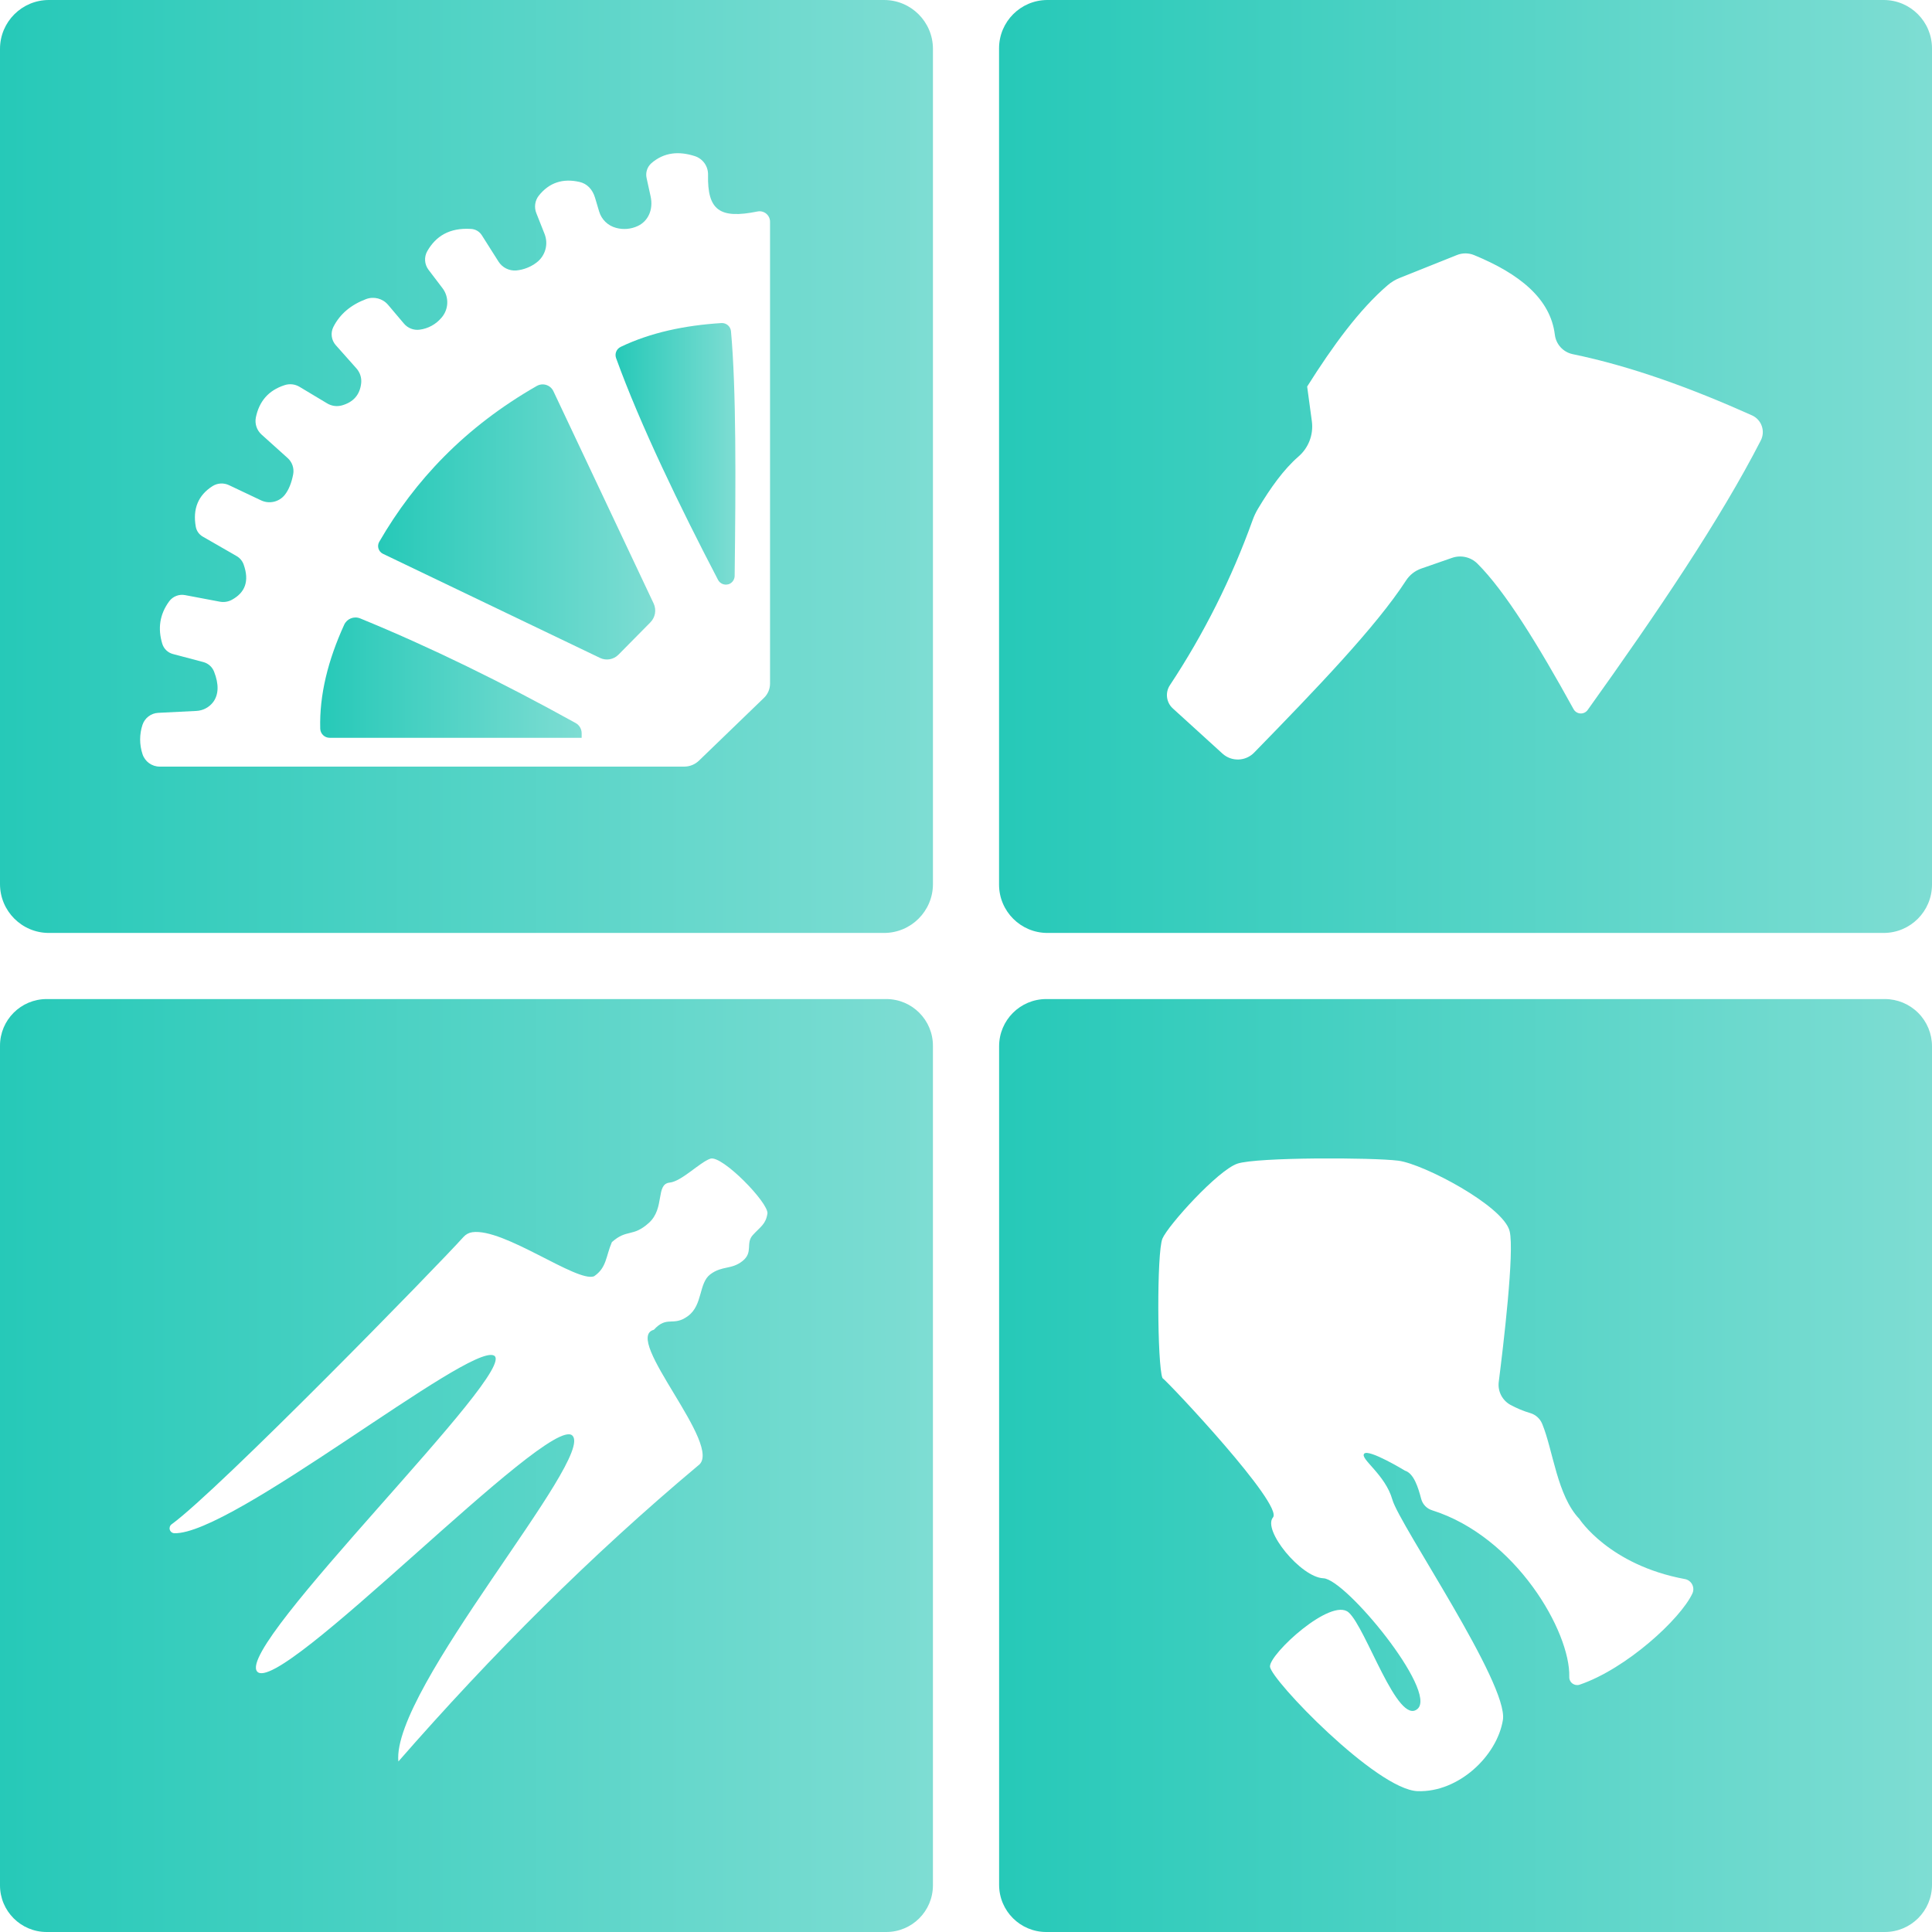
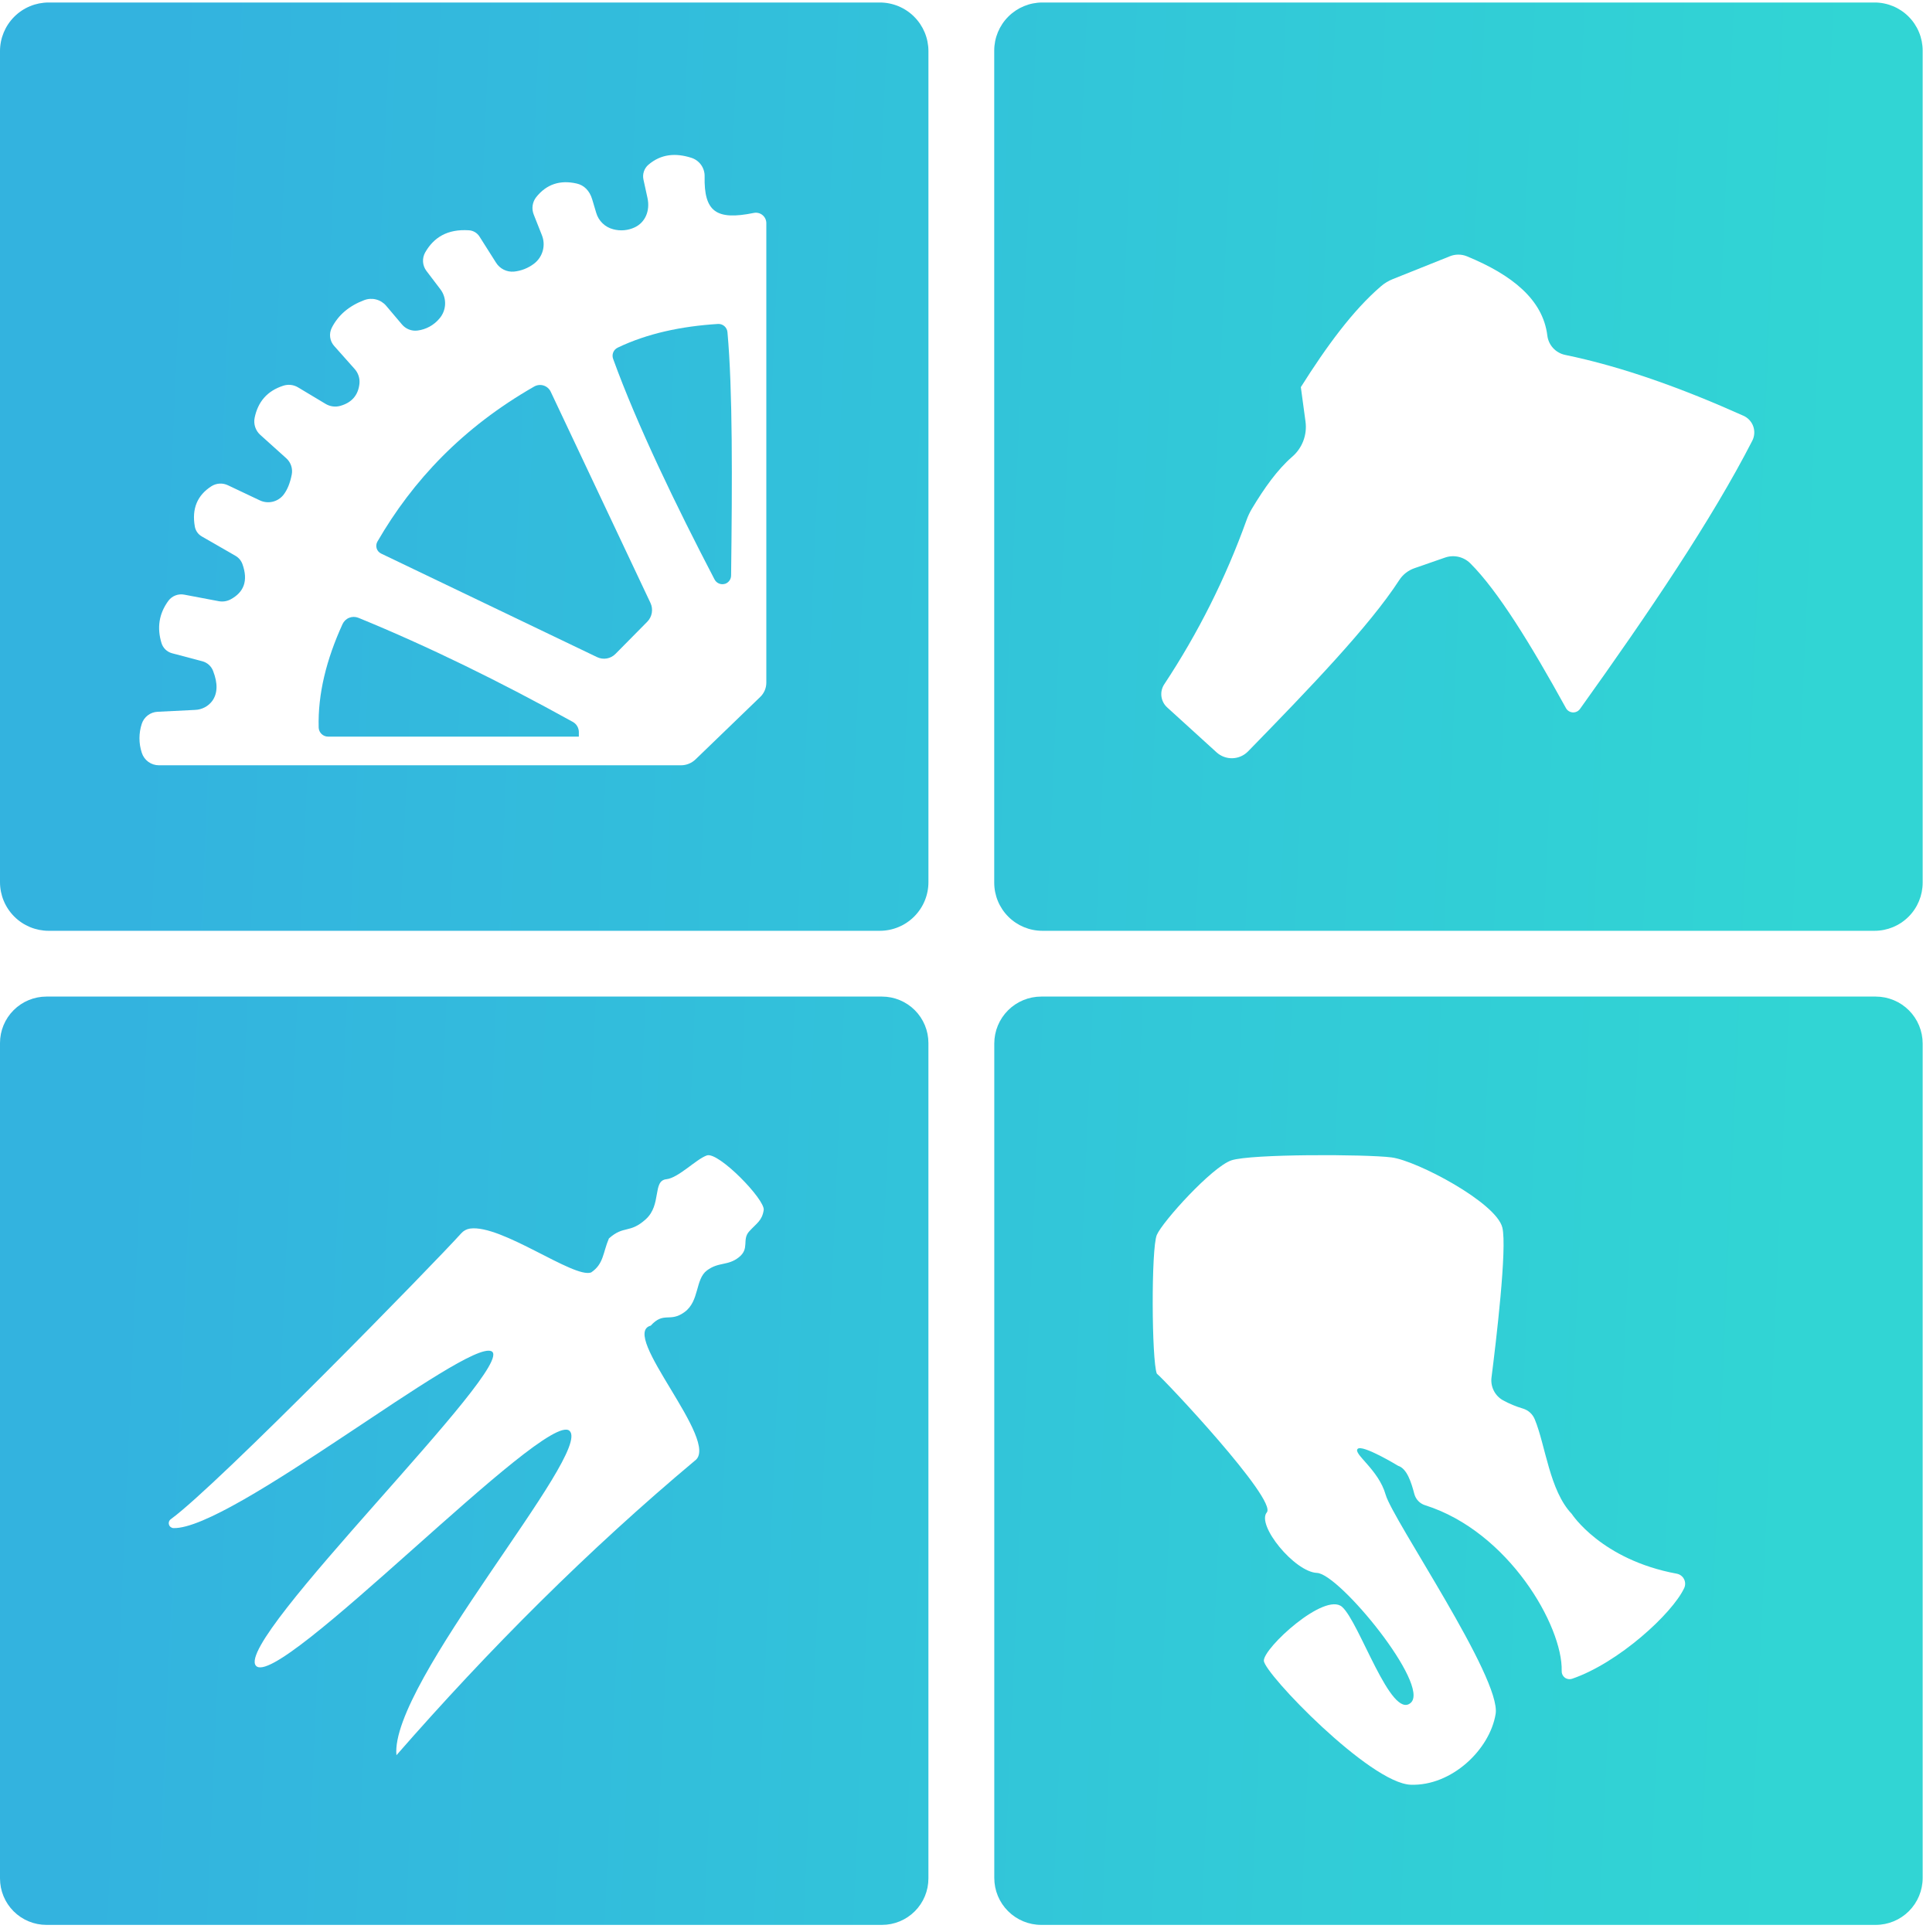
- <svg xmlns="http://www.w3.org/2000/svg" xmlns:xlink="http://www.w3.org/1999/xlink" id="Layer_2" data-name="Layer 2" viewBox="0 0 1024 1024">
+ <svg xmlns="http://www.w3.org/2000/svg" width="200" height="201" viewBox="0 0 200 201" fill="none">
+   <path d="M57.289 40.758C57.217 40.604 57.114 40.468 56.987 40.356C56.859 40.245 56.71 40.161 56.549 40.11C56.387 40.058 56.217 40.041 56.049 40.059C55.88 40.077 55.718 40.129 55.57 40.213C48.148 44.459 42.945 49.978 39.258 56.349C39.197 56.456 39.159 56.573 39.146 56.695C39.133 56.816 39.145 56.939 39.181 57.056C39.218 57.172 39.279 57.28 39.359 57.373C39.439 57.465 39.538 57.539 39.648 57.592L62.109 68.365C62.423 68.516 62.777 68.565 63.12 68.505C63.463 68.445 63.779 68.279 64.023 68.031L67.33 64.683C67.579 64.431 67.744 64.108 67.803 63.759C67.863 63.41 67.814 63.051 67.664 62.73L57.289 40.758Z" fill="url(#paint0_linear)" />
+   <path d="M59.59 75.107C51.998 70.904 44.551 67.25 37.277 64.273C36.969 64.15 36.626 64.15 36.318 64.274C36.011 64.398 35.763 64.637 35.627 64.939C33.959 68.596 33.053 72.187 33.15 75.697C33.16 75.95 33.267 76.189 33.449 76.364C33.631 76.539 33.874 76.637 34.127 76.636H60.213V76.166C60.213 75.95 60.155 75.738 60.045 75.552C59.936 75.365 59.779 75.212 59.59 75.107Z" fill="url(#paint1_linear)" />
+   <path d="M74.686 33.703C70.857 33.943 67.334 34.693 64.25 36.17C64.041 36.27 63.877 36.444 63.79 36.659C63.703 36.873 63.698 37.112 63.777 37.33C66.272 44.228 70.397 52.746 74.324 60.275C74.421 60.467 74.583 60.618 74.78 60.704C74.977 60.789 75.198 60.803 75.404 60.742H75.42C75.603 60.681 75.763 60.564 75.876 60.407C75.989 60.251 76.05 60.062 76.051 59.869C76.172 50.008 76.219 40.574 75.672 34.554C75.65 34.312 75.535 34.088 75.351 33.929C75.167 33.77 74.928 33.689 74.686 33.703Z" fill="url(#paint2_linear)" />
+   <path d="M91.518 0.26H5.059C3.717 0.26 2.431 0.793 1.482 1.742C0.534 2.69 0.001 3.977 0 5.318V91.777C-9.99364e-08 93.119 0.533 94.406 1.482 95.355C2.43 96.304 3.717 96.837 5.059 96.838H91.518C92.86 96.838 94.147 96.305 95.096 95.355C96.045 94.406 96.578 93.119 96.578 91.777V5.318C96.578 3.976 96.044 2.69 95.095 1.741C94.146 0.792 92.859 0.26 91.518 0.26ZM79.715 71.023C79.715 71.3 79.659 71.573 79.551 71.828C79.443 72.082 79.285 72.312 79.086 72.504L72.353 79.004C71.945 79.398 71.398 79.619 70.83 79.619H16.533C16.136 79.62 15.748 79.493 15.427 79.259C15.106 79.024 14.868 78.693 14.748 78.314C14.427 77.335 14.427 76.279 14.748 75.3C14.862 74.952 15.079 74.646 15.371 74.423C15.662 74.2 16.014 74.071 16.381 74.052L20.287 73.857C20.64 73.846 20.986 73.754 21.299 73.589C21.612 73.425 21.883 73.191 22.092 72.906C22.629 72.142 22.678 71.115 22.166 69.802C22.074 69.559 21.925 69.342 21.732 69.167C21.539 68.993 21.308 68.866 21.057 68.799L17.891 67.961C17.632 67.89 17.396 67.755 17.204 67.568C17.012 67.38 16.871 67.147 16.795 66.89C16.332 65.351 16.506 63.881 17.521 62.498C17.709 62.248 17.963 62.057 18.255 61.946C18.547 61.834 18.864 61.807 19.17 61.867L22.752 62.545C23.179 62.626 23.622 62.557 24.004 62.349C25.354 61.615 25.846 60.439 25.219 58.687C25.087 58.322 24.829 58.017 24.492 57.824L20.988 55.808C20.801 55.701 20.64 55.553 20.515 55.377C20.391 55.201 20.306 54.999 20.268 54.787C19.937 52.93 20.516 51.527 22.006 50.578C22.26 50.42 22.55 50.329 22.849 50.313C23.148 50.297 23.445 50.358 23.715 50.488L27.012 52.05C27.424 52.249 27.891 52.303 28.338 52.203C28.785 52.103 29.184 51.855 29.473 51.5C29.896 50.967 30.18 50.24 30.35 49.361C30.407 49.054 30.385 48.738 30.284 48.442C30.183 48.146 30.008 47.882 29.775 47.674L27.074 45.244C26.83 45.024 26.648 44.745 26.545 44.433C26.443 44.121 26.423 43.788 26.488 43.467C26.826 41.826 27.77 40.675 29.467 40.129C29.72 40.046 29.987 40.018 30.252 40.047C30.516 40.077 30.771 40.162 31 40.299L33.859 42.013C34.087 42.152 34.34 42.242 34.603 42.279C34.866 42.316 35.134 42.299 35.391 42.228C36.592 41.888 37.262 41.121 37.391 39.914C37.418 39.639 37.388 39.362 37.302 39.1C37.216 38.837 37.077 38.596 36.893 38.39L34.76 35.992C34.534 35.739 34.39 35.423 34.345 35.087C34.301 34.751 34.358 34.409 34.51 34.105C35.195 32.752 36.342 31.808 37.889 31.224C38.283 31.075 38.713 31.051 39.121 31.156C39.529 31.261 39.895 31.489 40.168 31.81L41.812 33.754C42.007 33.986 42.256 34.166 42.538 34.277C42.82 34.389 43.125 34.427 43.426 34.39C44.315 34.279 45.128 33.835 45.703 33.148C46.07 32.73 46.281 32.197 46.3 31.641C46.32 31.085 46.147 30.539 45.81 30.096L44.361 28.189C44.153 27.915 44.029 27.586 44.006 27.242C43.983 26.898 44.062 26.555 44.232 26.256C45.117 24.717 46.518 23.81 48.783 23.959C49.003 23.973 49.217 24.04 49.407 24.152C49.596 24.265 49.757 24.421 49.875 24.607L51.6 27.33C51.793 27.64 52.069 27.89 52.395 28.053C52.722 28.217 53.087 28.288 53.451 28.258C54.209 28.183 54.932 27.901 55.539 27.441C55.987 27.104 56.311 26.628 56.46 26.087C56.609 25.547 56.575 24.972 56.363 24.453L55.523 22.33C55.403 22.032 55.362 21.709 55.405 21.39C55.449 21.072 55.575 20.771 55.772 20.517C56.848 19.164 58.26 18.697 59.996 19.096C60.738 19.263 61.33 19.82 61.603 20.744L62.018 22.137C62.138 22.552 62.364 22.928 62.675 23.229C62.985 23.53 63.368 23.744 63.787 23.851C64.531 24.052 65.322 23.983 66.019 23.656C67.092 23.158 67.652 21.963 67.35 20.584L66.936 18.693C66.873 18.414 66.886 18.124 66.975 17.852C67.063 17.58 67.223 17.337 67.438 17.148C68.762 16.012 70.283 15.894 71.93 16.422C72.335 16.553 72.687 16.812 72.933 17.16C73.179 17.508 73.307 17.925 73.297 18.351C73.219 22.029 74.508 22.949 78.416 22.152C78.574 22.12 78.736 22.124 78.892 22.163C79.048 22.201 79.194 22.274 79.318 22.376C79.442 22.478 79.542 22.606 79.611 22.752C79.68 22.897 79.715 23.056 79.715 23.217V71.023Z" fill="url(#paint3_linear)" />
+   <path d="M194.994 0.26H108.428C107.1 0.26 105.827 0.787 104.888 1.726C103.949 2.664 103.422 3.938 103.422 5.265V91.832C103.422 93.159 103.95 94.432 104.889 95.371C105.827 96.31 107.1 96.837 108.428 96.838H194.994C196.322 96.838 197.595 96.31 198.534 95.371C199.473 94.433 200 93.159 200 91.832V5.265C200 4.608 199.871 3.957 199.619 3.349C199.368 2.742 198.999 2.19 198.534 1.725C198.07 1.26 197.518 0.892 196.91 0.64C196.303 0.389 195.652 0.259 194.994 0.26ZM182.279 45.849C178.088 54.027 171.57 63.672 164.354 73.758C164.268 73.876 164.155 73.972 164.023 74.034C163.891 74.097 163.746 74.125 163.6 74.117C163.454 74.108 163.313 74.062 163.19 73.984C163.066 73.906 162.965 73.798 162.895 73.67C159.236 67.029 155.799 61.445 152.934 58.597C152.595 58.264 152.169 58.032 151.705 57.928C151.241 57.825 150.757 57.853 150.309 58.011L147.127 59.117C146.477 59.343 145.922 59.781 145.549 60.359C142.453 65.133 136.242 71.596 129.824 78.174C129.397 78.611 128.816 78.866 128.205 78.884C127.593 78.902 126.999 78.681 126.547 78.269L121.406 73.591C121.08 73.293 120.87 72.889 120.814 72.45C120.759 72.011 120.861 71.567 121.104 71.197C124.628 65.869 127.502 60.137 129.662 54.125C129.811 53.705 130.001 53.302 130.229 52.92C131.518 50.771 132.877 48.863 134.4 47.535C134.92 47.091 135.321 46.525 135.566 45.887C135.811 45.249 135.893 44.56 135.805 43.883L135.316 40.275C137.986 36.039 140.73 32.287 143.658 29.777C144.024 29.463 144.439 29.212 144.887 29.035L150.812 26.664C151.382 26.432 152.02 26.432 152.59 26.664C157.293 28.599 160.498 31.17 160.957 34.906C161.015 35.392 161.224 35.847 161.554 36.208C161.884 36.569 162.318 36.818 162.797 36.92C168.852 38.17 175.064 40.435 181.352 43.252C181.588 43.356 181.8 43.507 181.976 43.696C182.152 43.885 182.288 44.108 182.375 44.351C182.462 44.594 182.498 44.852 182.481 45.11C182.465 45.368 182.396 45.619 182.279 45.849Z" fill="url(#paint4_linear)" />
+   <path d="M91.746 103.681H4.832C3.55 103.681 2.321 104.19 1.415 105.097C0.509 106.003 3.94933e-07 107.232 3.94933e-07 108.513V195.427C-0 196.062 0.124 196.69 0.367 197.276C0.61 197.863 0.965 198.395 1.414 198.844C1.863 199.293 2.395 199.649 2.981 199.892C3.567 200.135 4.196 200.26 4.83 200.26H91.744C93.025 200.26 94.254 199.751 95.16 198.845C96.066 197.939 96.576 196.711 96.576 195.429V108.515C96.576 107.881 96.452 107.252 96.209 106.666C95.966 106.08 95.611 105.547 95.162 105.098C94.714 104.649 94.181 104.293 93.595 104.05C93.009 103.807 92.381 103.682 91.746 103.681ZM79.441 125.9C79.269 126.998 78.728 127.24 77.938 128.105C77.147 128.97 78.014 129.89 76.859 130.804C75.705 131.719 74.769 131.256 73.539 132.172C72.309 133.088 72.773 135.349 71.221 136.494C69.668 137.638 69.072 136.396 67.688 137.918C64.379 138.779 75.043 150.027 72.275 151.969C61.203 161.248 50.914 171.531 41.24 182.607C40.504 175.144 61.719 151.088 59.24 148.857C56.762 146.627 28.861 176.041 26.613 173.287C24.365 170.533 53.957 141.949 51.125 140.58C48.504 139.314 24 159.166 18.043 158.978C17.937 158.973 17.835 158.935 17.751 158.87C17.667 158.804 17.606 158.714 17.576 158.612C17.546 158.51 17.548 158.401 17.583 158.3C17.618 158.2 17.683 158.112 17.77 158.051C22.637 154.515 45.309 131.293 47.977 128.312C48.213 128.046 48.535 127.871 48.887 127.818C52.164 127.355 59.697 133.041 61.49 132.383C62.809 131.496 62.703 130.34 63.34 128.845C64.902 127.447 65.488 128.367 67.17 126.853C68.852 125.34 67.848 122.838 69.318 122.683C70.568 122.552 72.414 120.597 73.531 120.207C74.721 119.791 79.615 124.804 79.443 125.9H79.441Z" fill="url(#paint5_linear)" />
+   <path d="M195.117 103.681H108.311C107.016 103.681 105.774 104.196 104.858 105.112C103.942 106.027 103.428 107.269 103.428 108.564V195.377C103.428 196.672 103.942 197.914 104.858 198.829C105.774 199.745 107.016 200.26 108.311 200.26H195.117C196.412 200.26 197.654 199.745 198.57 198.829C199.486 197.914 200 196.672 200 195.377V108.57C200.001 107.928 199.875 107.293 199.63 106.7C199.385 106.107 199.025 105.568 198.572 105.114C198.118 104.66 197.58 104.299 196.987 104.054C196.394 103.808 195.759 103.681 195.117 103.681ZM175.195 165.217C173.957 167.867 168.359 173.01 163.521 174.658C163.396 174.699 163.262 174.709 163.132 174.688C163.002 174.666 162.878 174.613 162.773 174.533C162.668 174.453 162.584 174.348 162.527 174.229C162.471 174.109 162.445 173.977 162.451 173.845C162.576 169.193 156.934 159.342 148.252 156.603C147.98 156.52 147.734 156.368 147.536 156.163C147.339 155.958 147.197 155.706 147.123 155.431C146.811 154.242 146.363 152.787 145.443 152.502C145.443 152.502 141.688 150.219 141.221 150.744C140.754 151.269 143.402 152.892 144.139 155.504C144.875 158.115 156.184 174.584 155.58 178.308C154.977 182.033 150.994 185.826 146.75 185.679C142.506 185.533 131.516 174.101 131.469 172.779C131.422 171.457 137.805 165.588 139.609 167.176C141.414 168.763 144.688 178.988 146.75 177.156C148.813 175.324 139.328 163.738 136.998 163.642C134.668 163.547 130.674 158.656 131.777 157.345C132.881 156.035 121.121 143.521 120.336 142.912C119.795 141.545 119.736 129.871 120.336 128.476C120.936 127.082 126.078 121.4 128.092 120.72C130.105 120.041 142.129 120.076 144.754 120.414C147.379 120.752 155.635 125.101 156.277 127.709C156.795 129.816 155.615 139.658 155.15 143.31C155.091 143.781 155.173 144.26 155.388 144.683C155.602 145.107 155.939 145.457 156.354 145.687C157.009 146.045 157.701 146.332 158.418 146.543C158.693 146.625 158.945 146.767 159.158 146.96C159.37 147.152 159.537 147.389 159.646 147.654C160.777 150.388 161.184 155.076 163.496 157.5C163.496 157.5 166.564 162.275 174.434 163.726C174.592 163.757 174.741 163.824 174.869 163.921C174.998 164.018 175.103 164.143 175.176 164.286C175.25 164.43 175.29 164.588 175.293 164.749C175.296 164.91 175.263 165.07 175.195 165.217Z" fill="url(#paint6_linear)" />
  <defs>
-     <style>.cls-1{fill:url(#linear-gradient);}.cls-2{fill:url(#linear-gradient-2);}.cls-3{fill:url(#linear-gradient-3);}.cls-4{fill:url(#linear-gradient-4);}.cls-5{fill:url(#linear-gradient-5);}.cls-6{fill:url(#linear-gradient-6);}.cls-7{fill:url(#linear-gradient-7);}</style>
-     <linearGradient id="linear-gradient" x1="676.39" y1="304.64" x2="823.21" y2="304.64" gradientUnits="userSpaceOnUse">
-       <stop offset="0" stop-color="#26c9b8" />
-       <stop offset="1" stop-color="#7eddd3" />
+     <linearGradient id="paint0_linear" x1="17.412" y1="0.259" x2="192.953" y2="8.016" gradientUnits="userSpaceOnUse">
+       <stop stop-color="#33B3DF" />
+       <stop offset="1" stop-color="#31D5D4" />
    </linearGradient>
-     <linearGradient id="linear-gradient-2" x1="645.7" y1="387.16" x2="784.29" y2="387.16" xlink:href="#linear-gradient" />
-     <linearGradient id="linear-gradient-3" x1="802.25" y1="268.54" x2="865.82" y2="268.54" xlink:href="#linear-gradient" />
-     <linearGradient id="linear-gradient-4" x1="476" y1="275.24" x2="970.48" y2="275.24" xlink:href="#linear-gradient" />
-     <linearGradient id="linear-gradient-5" x1="1005.52" y1="275.24" x2="1500" y2="275.24" xlink:href="#linear-gradient" />
-     <linearGradient id="linear-gradient-6" x1="476" y1="804.76" x2="970.48" y2="804.76" xlink:href="#linear-gradient" />
-     <linearGradient id="linear-gradient-7" x1="1005.52" y1="804.76" x2="1500" y2="804.76" xlink:href="#linear-gradient" />
+     <linearGradient id="paint1_linear" x1="17.412" y1="0.259" x2="192.953" y2="8.016" gradientUnits="userSpaceOnUse">
+       <stop stop-color="#33B3DF" />
+       <stop offset="1" stop-color="#31D5D4" />
+     </linearGradient>
+     <linearGradient id="paint2_linear" x1="17.412" y1="0.259" x2="192.953" y2="8.016" gradientUnits="userSpaceOnUse">
+       <stop stop-color="#33B3DF" />
+       <stop offset="1" stop-color="#31D5D4" />
+     </linearGradient>
+     <linearGradient id="paint3_linear" x1="17.412" y1="0.259" x2="192.953" y2="8.016" gradientUnits="userSpaceOnUse">
+       <stop stop-color="#33B3DF" />
+       <stop offset="1" stop-color="#31D5D4" />
+     </linearGradient>
+     <linearGradient id="paint4_linear" x1="17.412" y1="0.259" x2="192.953" y2="8.016" gradientUnits="userSpaceOnUse">
+       <stop stop-color="#33B3DF" />
+       <stop offset="1" stop-color="#31D5D4" />
+     </linearGradient>
+     <linearGradient id="paint5_linear" x1="17.412" y1="0.259" x2="192.953" y2="8.016" gradientUnits="userSpaceOnUse">
+       <stop stop-color="#33B3DF" />
+       <stop offset="1" stop-color="#31D5D4" />
+     </linearGradient>
+     <linearGradient id="paint6_linear" x1="17.412" y1="0.259" x2="192.953" y2="8.016" gradientUnits="userSpaceOnUse">
+       <stop stop-color="#33B3DF" />
+       <stop offset="1" stop-color="#31D5D4" />
+     </linearGradient>
  </defs>
-   <path class="cls-1" d="M769.32,235.35a6.29,6.29,0,0,0-8.8-2.79c-38,21.74-64.64,50-83.52,82.62a4.54,4.54,0,0,0,2,6.36l115,55.16a8.55,8.55,0,0,0,9.8-1.71l16.93-17.14a8.88,8.88,0,0,0,1.71-10Z" transform="translate(-476 -28)" />
-   <path class="cls-2" d="M781.1,411.22c-38.87-21.52-77-40.23-114.24-55.47a6.58,6.58,0,0,0-8.45,3.41c-8.54,18.72-13.18,37.11-12.68,55.08a5,5,0,0,0,5,4.81H784.29v-2.41A6.2,6.2,0,0,0,781.1,411.22Z" transform="translate(-476 -28)" />
-   <path class="cls-3" d="M858.39,199.23c-19.6,1.23-37.64,5.07-53.43,12.63a4.78,4.78,0,0,0-2.42,5.94c12.77,35.32,33.89,78.93,54,117.48a4.71,4.71,0,0,0,5.53,2.39l.08,0a4.72,4.72,0,0,0,3.23-4.47c.62-50.49.86-98.79-1.94-129.61A4.8,4.8,0,0,0,858.39,199.23Z" transform="translate(-476 -28)" />
-   <path class="cls-4" d="M944.57,28H501.9A25.91,25.91,0,0,0,476,53.9V496.57a25.91,25.91,0,0,0,25.9,25.91H944.57a25.91,25.91,0,0,0,25.91-25.91V53.9A25.91,25.91,0,0,0,944.57,28ZM884.14,390.31a10.53,10.53,0,0,1-3.22,7.58l-34.47,33.28a11.23,11.23,0,0,1-7.8,3.15h-278a9.57,9.57,0,0,1-9.14-6.68,24.74,24.74,0,0,1,0-15.43,9.29,9.29,0,0,1,8.36-6.39l20-1a11.94,11.94,0,0,0,9.24-4.87c2.75-3.91,3-9.17.38-15.89a8.42,8.42,0,0,0-5.68-5.14l-16.21-4.29a8.06,8.06,0,0,1-5.61-5.48c-2.37-7.88-1.48-15.41,3.72-22.49a8.51,8.51,0,0,1,8.44-3.23l18.34,3.47a9.65,9.65,0,0,0,6.41-1c6.91-3.76,9.43-9.78,6.22-18.75a8.38,8.38,0,0,0-3.72-4.42l-17.94-10.32a7.61,7.61,0,0,1-3.69-5.23q-2.54-14.26,8.9-21.55a9.08,9.08,0,0,1,8.75-.46l16.88,8a10.41,10.41,0,0,0,12.6-2.82c2.17-2.73,3.62-6.45,4.49-10.95a9.29,9.29,0,0,0-2.94-8.64l-13.83-12.44a9.66,9.66,0,0,1-3-9.1c1.73-8.4,6.56-14.29,15.25-17.09a9.53,9.53,0,0,1,7.85.87l14.64,8.78a10,10,0,0,0,7.84,1.1c6.15-1.74,9.58-5.67,10.24-11.85a10.17,10.17,0,0,0-2.55-7.8l-10.92-12.28a8.69,8.69,0,0,1-1.28-9.66c3.51-6.93,9.38-11.76,17.3-14.75a10.46,10.46,0,0,1,11.67,3l8.42,9.95a9.29,9.29,0,0,0,8.26,3.26A18.16,18.16,0,0,0,710,196.39a12.37,12.37,0,0,0,.55-15.63L703.13,171a9,9,0,0,1-.66-9.9c4.53-7.88,11.7-12.52,23.3-11.76a7.18,7.18,0,0,1,5.59,3.32l8.83,13.94a10.19,10.19,0,0,0,9.48,4.75,21.13,21.13,0,0,0,10.69-4.18,13,13,0,0,0,4.22-15.3L760.28,141a9.39,9.39,0,0,1,1.27-9.28c5.51-6.93,12.74-9.32,21.63-7.28,3.8.86,6.83,3.71,8.23,8.44l2.12,7.13a12.71,12.71,0,0,0,9.06,8.78,16.69,16.69,0,0,0,11.43-1c5.49-2.55,8.36-8.67,6.81-15.73l-2.12-9.68a8.15,8.15,0,0,1,2.57-7.91c6.78-5.82,14.57-6.42,23-3.72a10.14,10.14,0,0,1,7,9.88c-.4,18.83,6.2,23.54,26.21,19.46a5.55,5.55,0,0,1,6.65,5.45Z" transform="translate(-476 -28)" />
-   <path class="cls-5" d="M1474.37,28H1031.15a25.63,25.63,0,0,0-25.63,25.63V496.85a25.64,25.64,0,0,0,25.63,25.63h443.22A25.63,25.63,0,0,0,1500,496.85V53.63A25.62,25.62,0,0,0,1474.37,28Zm-65.1,233.42c-21.46,41.87-54.83,91.25-91.78,142.89a4.42,4.42,0,0,1-7.47-.45c-18.73-34-36.33-62.59-51-77.17a13,13,0,0,0-13.44-3l-16.29,5.66a15.8,15.8,0,0,0-8.08,6.36c-15.85,24.44-47.65,57.53-80.51,91.21a12.08,12.08,0,0,1-16.78.49l-26.32-23.95a9.53,9.53,0,0,1-1.55-12.26,409.27,409.27,0,0,0,43.82-87.41,34.7,34.7,0,0,1,2.9-6.17c6.6-11,13.56-20.77,21.36-27.57a21,21,0,0,0,7.19-18.7l-2.5-18.47c13.67-21.69,27.72-40.9,42.71-53.75a22.2,22.2,0,0,1,6.29-3.8l30.34-12.14a12.09,12.09,0,0,1,9.1,0c24.08,9.91,40.49,23.07,42.84,42.2a12,12,0,0,0,9.42,10.31c31,6.4,62.81,18,95,32.42A9.72,9.72,0,0,1,1409.27,261.42Z" transform="translate(-476 -28)" />
-   <path class="cls-6" d="M945.74,557.52h-445A24.74,24.74,0,0,0,476,582.26v445A24.73,24.73,0,0,0,500.73,1052h445a24.74,24.74,0,0,0,24.74-24.73v-445A24.74,24.74,0,0,0,945.74,557.52Zm-63,113.76c-.88,5.62-3.65,6.86-7.7,11.29s.39,9.14-5.52,13.82-10.7,2.31-17,7-3.92,16.27-11.87,22.13-11-.5-18.09,7.29c-16.94,4.41,37.66,62,23.49,71.94-56.69,47.51-109.37,100.16-158.9,156.87C683.38,923.41,792,800.24,779.31,788.82S623.77,928,612.26,913.9s140-160.45,125.5-167.46c-13.42-6.48-138.88,95.16-169.38,94.2a2.62,2.62,0,0,1-1.4-4.75c24.92-18.1,141-137,154.66-152.26a7.77,7.77,0,0,1,4.66-2.53c16.78-2.37,55.35,26.74,64.53,23.37,6.75-4.54,6.21-10.46,9.47-18.11,8-7.16,11-2.45,19.61-10.2s3.47-20.56,11-21.35c6.4-.67,15.85-10.68,21.57-12.68C858.57,640,883.63,665.67,882.75,671.28Z" transform="translate(-476 -28)" />
-   <path class="cls-7" d="M1475,557.52H1030.55a25,25,0,0,0-25,25V1027a25,25,0,0,0,25,25H1475a25,25,0,0,0,25-25V582.55A25,25,0,0,0,1475,557.52ZM1373,872.58c-6.34,13.57-35,39.9-59.77,48.34a4.18,4.18,0,0,1-5.48-4.16c.64-23.82-28.25-74.26-72.7-88.28a8.6,8.6,0,0,1-5.78-6c-1.6-6.09-3.89-13.54-8.6-15,0,0-19.23-11.69-21.62-9s11.17,11,14.94,24.37,61.67,97.69,58.58,116.76-23.48,38.49-45.21,37.74-78-59.28-78.24-66.05,32.44-36.82,41.68-28.69,26,60.48,36.56,51.1-38-68.7-49.93-69.19-32.38-25.53-26.73-32.24-54.56-70.78-58.58-73.9c-2.77-7-3.07-66.77,0-73.91s29.4-36.23,39.71-39.71,71.87-3.3,85.31-1.57,55.71,24,59,37.35c2.65,10.79-3.39,61.18-5.77,79.88a12.17,12.17,0,0,0,6.16,12.17,53.56,53.56,0,0,0,10.57,4.38,9.86,9.86,0,0,1,6.29,5.69c5.79,14,7.87,38,19.71,50.41,0,0,15.71,24.45,56,31.88A5.45,5.45,0,0,1,1373,872.58Z" transform="translate(-476 -28)" />
</svg>
